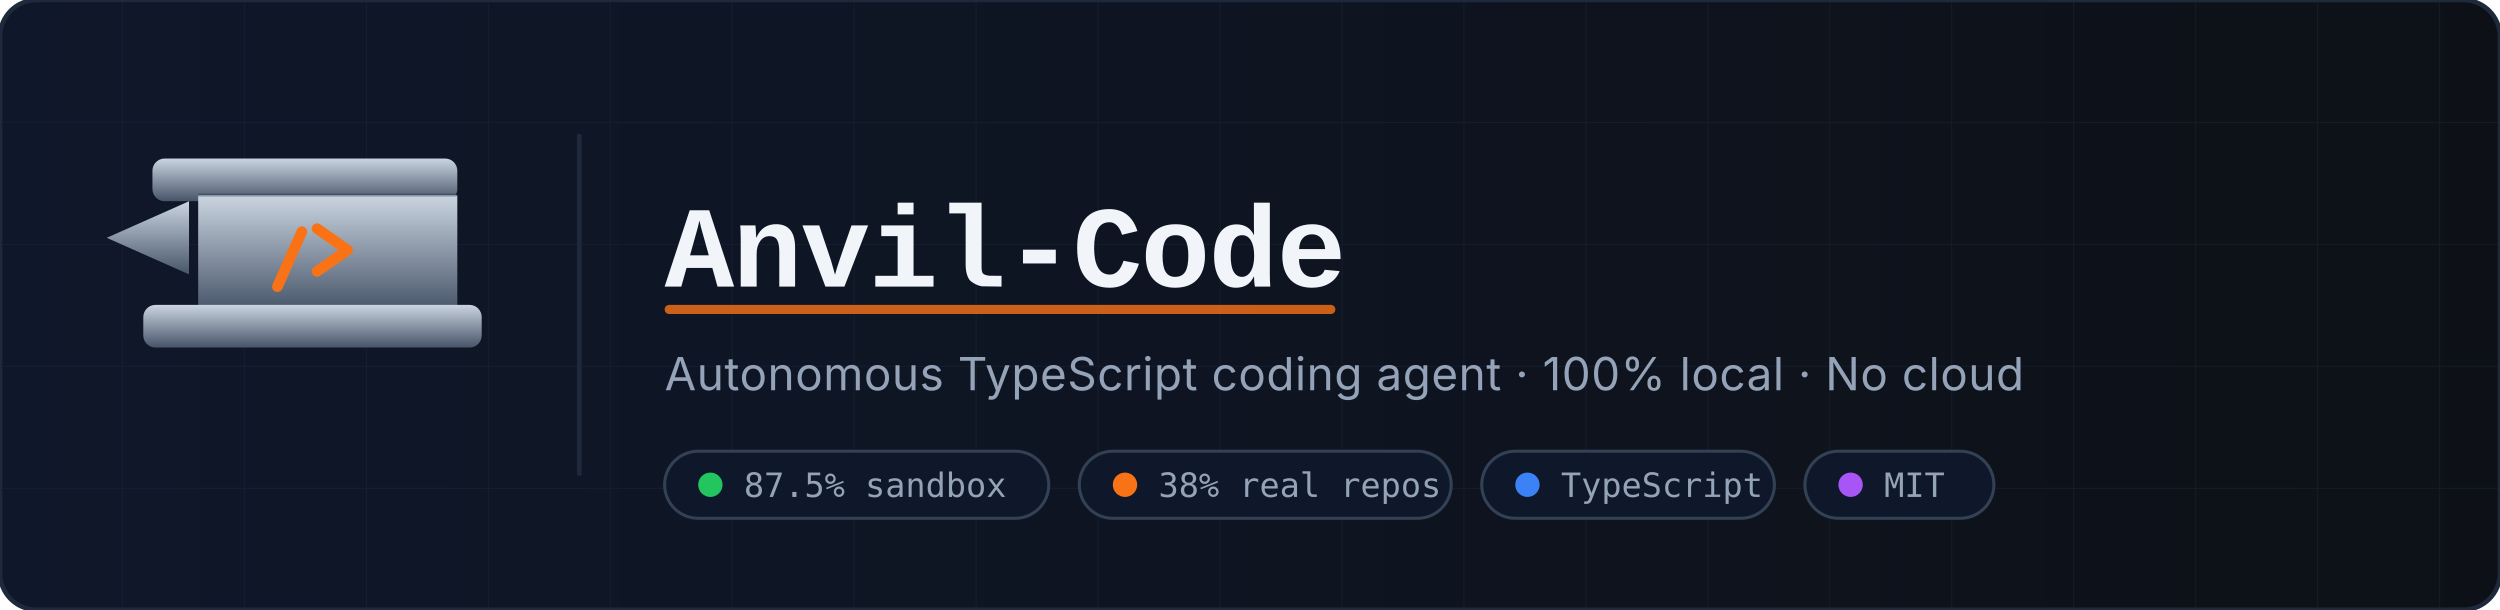
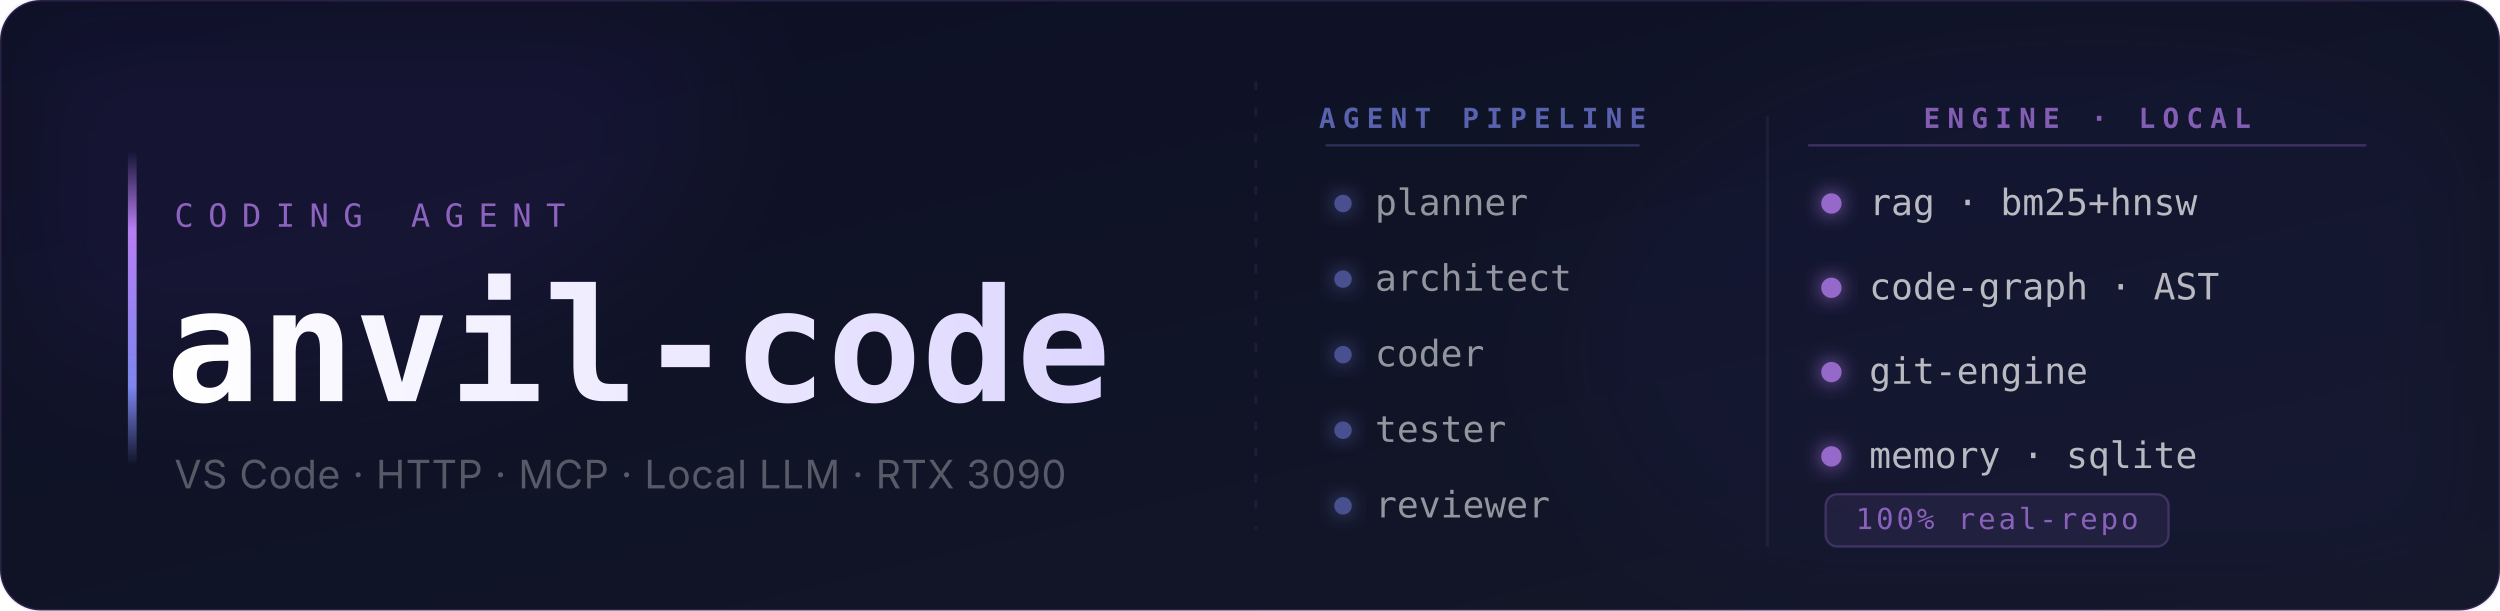
- <svg xmlns="http://www.w3.org/2000/svg" width="820" height="200" viewBox="0 0 820 200">
+ <svg xmlns="http://www.w3.org/2000/svg" viewBox="0 0 860 210" width="860" height="210">
  <defs>
-     <linearGradient id="bg" x1="0" y1="0" x2="1" y2="0">
-       <stop offset="0%" stop-color="#0f172a" />
-       <stop offset="100%" stop-color="#0d1117" />
+     <linearGradient id="bg" x1="0%" y1="0%" x2="100%" y2="100%">
+       <stop offset="0%" stop-color="#0d1025" />
+       <stop offset="100%" stop-color="#131728" />
    </linearGradient>
-     <linearGradient id="anvil" x1="0" y1="0" x2="0" y2="1">
-       <stop offset="0%" stop-color="#cbd5e1" />
-       <stop offset="100%" stop-color="#475569" />
+     <linearGradient id="wordmark" x1="0%" y1="0%" x2="100%" y2="0%">
+       <stop offset="0%" stop-color="#ffffff" />
+       <stop offset="100%" stop-color="#ddd6fe" />
    </linearGradient>
-     <pattern id="grid" width="40" height="40" patternUnits="userSpaceOnUse">
-       <path d="M 40 0 L 0 0 0 40" fill="none" stroke="#1e293b" stroke-width="0.5" />
-     </pattern>
+     <linearGradient id="accentBar" x1="0%" y1="0%" x2="0%" y2="100%">
+       <stop offset="0%" stop-color="#c084fc" stop-opacity="0" />
+       <stop offset="25%" stop-color="#c084fc" stop-opacity="0.95" />
+       <stop offset="75%" stop-color="#818cf8" stop-opacity="0.95" />
+       <stop offset="100%" stop-color="#818cf8" stop-opacity="0" />
+     </linearGradient>
+     <filter id="glow" x="-80%" y="-80%" width="260%" height="260%">
+       <feGaussianBlur in="SourceGraphic" stdDeviation="3.5" result="blur" />
+       <feMerge>
+         <feMergeNode in="blur" />
+         <feMergeNode in="SourceGraphic" />
+       </feMerge>
+     </filter>
+     <filter id="softBloom" x="-200%" y="-200%" width="500%" height="500%">
+       <feGaussianBlur in="SourceGraphic" stdDeviation="22" />
+     </filter>
  </defs>
-   <rect width="820" height="200" fill="url(#bg)" rx="12" />
-   <rect width="820" height="200" fill="url(#grid)" rx="12" opacity="0.5" />
-   <rect width="820" height="200" fill="none" stroke="#1e293b" stroke-width="1.5" rx="12" />
-   <rect x="50" y="52" width="100" height="14" rx="4" fill="url(#anvil)" />
-   <polygon points="62,66 35,78 62,90" fill="url(#anvil)" />
-   <polygon points="65,64 150,64 150,102 65,102" fill="url(#anvil)" />
-   <rect x="47" y="100" width="111" height="14" rx="4" fill="url(#anvil)" />
-   <line x1="65" y1="64" x2="150" y2="64" stroke="#0f172a" stroke-width="1" opacity="0.3" />
-   <line x1="91" y1="94" x2="99" y2="76" stroke="#f97316" stroke-width="3.5" stroke-linecap="round" />
-   <polyline points="104,75 114,82 104,89" stroke="#f97316" stroke-width="3.5" stroke-linecap="round" stroke-linejoin="round" fill="none" />
-   <line x1="190" y1="44" x2="190" y2="156" stroke="#1e293b" stroke-width="1.5" />
-   <text x="218" y="94" font-family="ui-monospace,SFMono-Regular,Consolas,'Liberation Mono',Menlo,monospace" font-size="38" font-weight="700" fill="#f1f5f9" letter-spacing="-0.5">
-     Anvil-Code
-   </text>
-   <rect x="218" y="100" width="220" height="3" rx="1.5" fill="#f97316" opacity="0.8" />
-   <text x="218" y="128" font-family="ui-sans-serif,system-ui,-apple-system,BlinkMacSystemFont,'Segoe UI',sans-serif" font-size="15" fill="#94a3b8" letter-spacing="0.2">
-     Autonomous TypeScript coding agent · 100% local · No cloud
-   </text>
-   <rect x="218" y="148" width="126" height="22" rx="11" fill="#0f172a" stroke="#334155" stroke-width="1" />
-   <circle cx="233" cy="159" r="4" fill="#22c55e" />
-   <text x="244" y="163" font-family="ui-monospace,SFMono-Regular,Consolas,monospace" font-size="11" fill="#94a3b8">87.5% sandbox</text>
-   <rect x="354" y="148" width="122" height="22" rx="11" fill="#0f172a" stroke="#334155" stroke-width="1" />
-   <circle cx="369" cy="159" r="4" fill="#f97316" />
-   <text x="380" y="163" font-family="ui-monospace,SFMono-Regular,Consolas,monospace" font-size="11" fill="#94a3b8">38% real repos</text>
-   <rect x="486" y="148" width="96" height="22" rx="11" fill="#0f172a" stroke="#334155" stroke-width="1" />
-   <circle cx="501" cy="159" r="4" fill="#3b82f6" />
-   <text x="512" y="163" font-family="ui-monospace,SFMono-Regular,Consolas,monospace" font-size="11" fill="#94a3b8">TypeScript</text>
-   <rect x="592" y="148" width="62" height="22" rx="11" fill="#0f172a" stroke="#334155" stroke-width="1" />
-   <circle cx="607" cy="159" r="4" fill="#a855f7" />
-   <text x="618" y="163" font-family="ui-monospace,SFMono-Regular,Consolas,monospace" font-size="11" fill="#94a3b8">MIT</text>
+   <rect width="860" height="210" rx="14" fill="url(#bg)" />
+   <ellipse cx="80" cy="40" rx="160" ry="90" fill="#7c3aed" opacity="0.07" filter="url(#softBloom)" />
+   <ellipse cx="720" cy="120" rx="180" ry="110" fill="#4f46e5" opacity="0.05" filter="url(#softBloom)" />
+   <rect width="860" height="210" rx="14" fill="none" stroke="rgba(192,132,252,0.15)" stroke-width="1" />
+   <rect x="44" y="52" width="3" height="108" rx="1.5" fill="url(#accentBar)" />
+   <text x="60" y="78" font-family="ui-monospace,'SF Mono','Cascadia Code',monospace" font-size="11" font-weight="500" letter-spacing="5" fill="#c084fc" opacity="0.7">CODING AGENT</text>
+   <text x="57" y="138" font-family="ui-monospace,'SF Mono','Cascadia Code',monospace" font-size="54" font-weight="700" fill="url(#wordmark)">anvil-code</text>
+   <text x="60" y="168" font-family="system-ui,-apple-system,sans-serif" font-size="13.5" letter-spacing="0.2" fill="rgba(255,255,255,0.30)">VS Code · HTTP · MCP · Local LLM · RTX 3090</text>
+   <line x1="432" y1="28" x2="432" y2="182" stroke="rgba(192,132,252,0.08)" stroke-width="1" stroke-dasharray="3,6" />
+   <text x="510" y="44" text-anchor="middle" font-family="ui-monospace,'SF Mono',monospace" font-size="9.5" letter-spacing="2.5" font-weight="600" fill="#818cf8" opacity="0.65">AGENT PIPELINE</text>
+   <line x1="456" y1="50" x2="564" y2="50" stroke="rgba(129,140,248,0.25)" stroke-width="0.8" />
+   <circle cx="462" cy="70" r="3" fill="#818cf8" opacity="0.5" filter="url(#glow)" />
+   <text x="473" y="74" font-family="ui-monospace,'SF Mono',monospace" font-size="12.5" fill="rgba(255,255,255,0.55)">planner</text>
+   <circle cx="462" cy="96" r="3" fill="#818cf8" opacity="0.5" filter="url(#glow)" />
+   <text x="473" y="100" font-family="ui-monospace,'SF Mono',monospace" font-size="12.5" fill="rgba(255,255,255,0.55)">architect</text>
+   <circle cx="462" cy="122" r="3" fill="#818cf8" opacity="0.5" filter="url(#glow)" />
+   <text x="473" y="126" font-family="ui-monospace,'SF Mono',monospace" font-size="12.5" fill="rgba(255,255,255,0.55)">coder</text>
+   <circle cx="462" cy="148" r="3" fill="#818cf8" opacity="0.5" filter="url(#glow)" />
+   <text x="473" y="152" font-family="ui-monospace,'SF Mono',monospace" font-size="12.5" fill="rgba(255,255,255,0.55)">tester</text>
+   <circle cx="462" cy="174" r="3" fill="#818cf8" opacity="0.5" filter="url(#glow)" />
+   <text x="473" y="178" font-family="ui-monospace,'SF Mono',monospace" font-size="12.5" fill="rgba(255,255,255,0.55)">reviewer</text>
+   <line x1="608" y1="40" x2="608" y2="188" stroke="rgba(255,255,255,0.05)" stroke-width="1" />
+   <text x="718" y="44" text-anchor="middle" font-family="ui-monospace,'SF Mono',monospace" font-size="9.5" letter-spacing="2.5" font-weight="600" fill="#c084fc" opacity="0.65">ENGINE · LOCAL</text>
+   <line x1="622" y1="50" x2="814" y2="50" stroke="rgba(192,132,252,0.25)" stroke-width="0.8" />
+   <circle cx="630" cy="70" r="3.5" fill="#c084fc" opacity="0.75" filter="url(#glow)" />
+   <text x="643" y="74" font-family="ui-monospace,'SF Mono',monospace" font-size="12.5" fill="rgba(255,255,255,0.70)">rag · bm25+hnsw</text>
+   <circle cx="630" cy="99" r="3.5" fill="#c084fc" opacity="0.75" filter="url(#glow)" />
+   <text x="643" y="103" font-family="ui-monospace,'SF Mono',monospace" font-size="12.5" fill="rgba(255,255,255,0.70)">code-graph · AST</text>
+   <circle cx="630" cy="128" r="3.5" fill="#c084fc" opacity="0.75" filter="url(#glow)" />
+   <text x="643" y="132" font-family="ui-monospace,'SF Mono',monospace" font-size="12.5" fill="rgba(255,255,255,0.70)">git-engine</text>
+   <circle cx="630" cy="157" r="3.5" fill="#c084fc" opacity="0.75" filter="url(#glow)" />
+   <text x="643" y="161" font-family="ui-monospace,'SF Mono',monospace" font-size="12.5" fill="rgba(255,255,255,0.70)">memory · sqlite</text>
+   <rect x="628" y="170" width="118" height="18" rx="4" fill="rgba(192,132,252,0.08)" stroke="rgba(192,132,252,0.22)" stroke-width="0.8" />
+   <text x="687" y="182" text-anchor="middle" font-family="ui-monospace,'SF Mono',monospace" font-size="10" letter-spacing="1" fill="rgba(192,132,252,0.65)">100% real-repo</text>
</svg>
